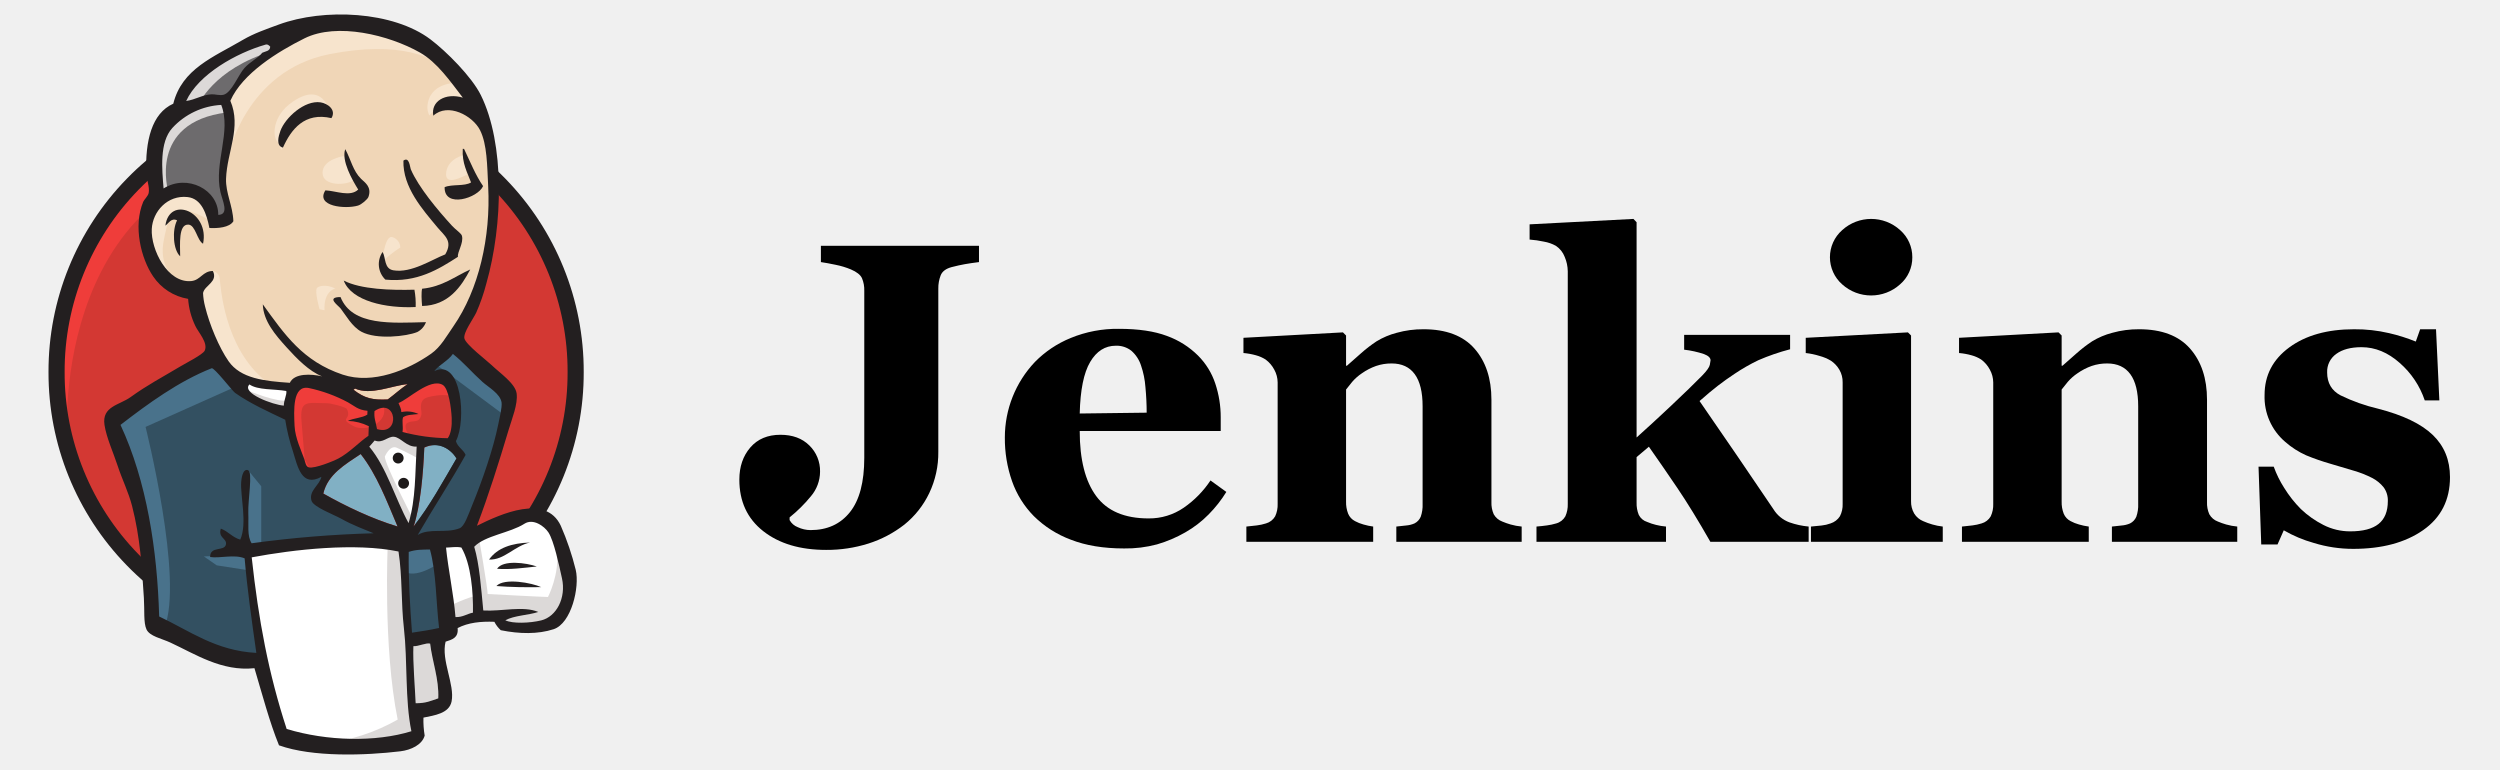
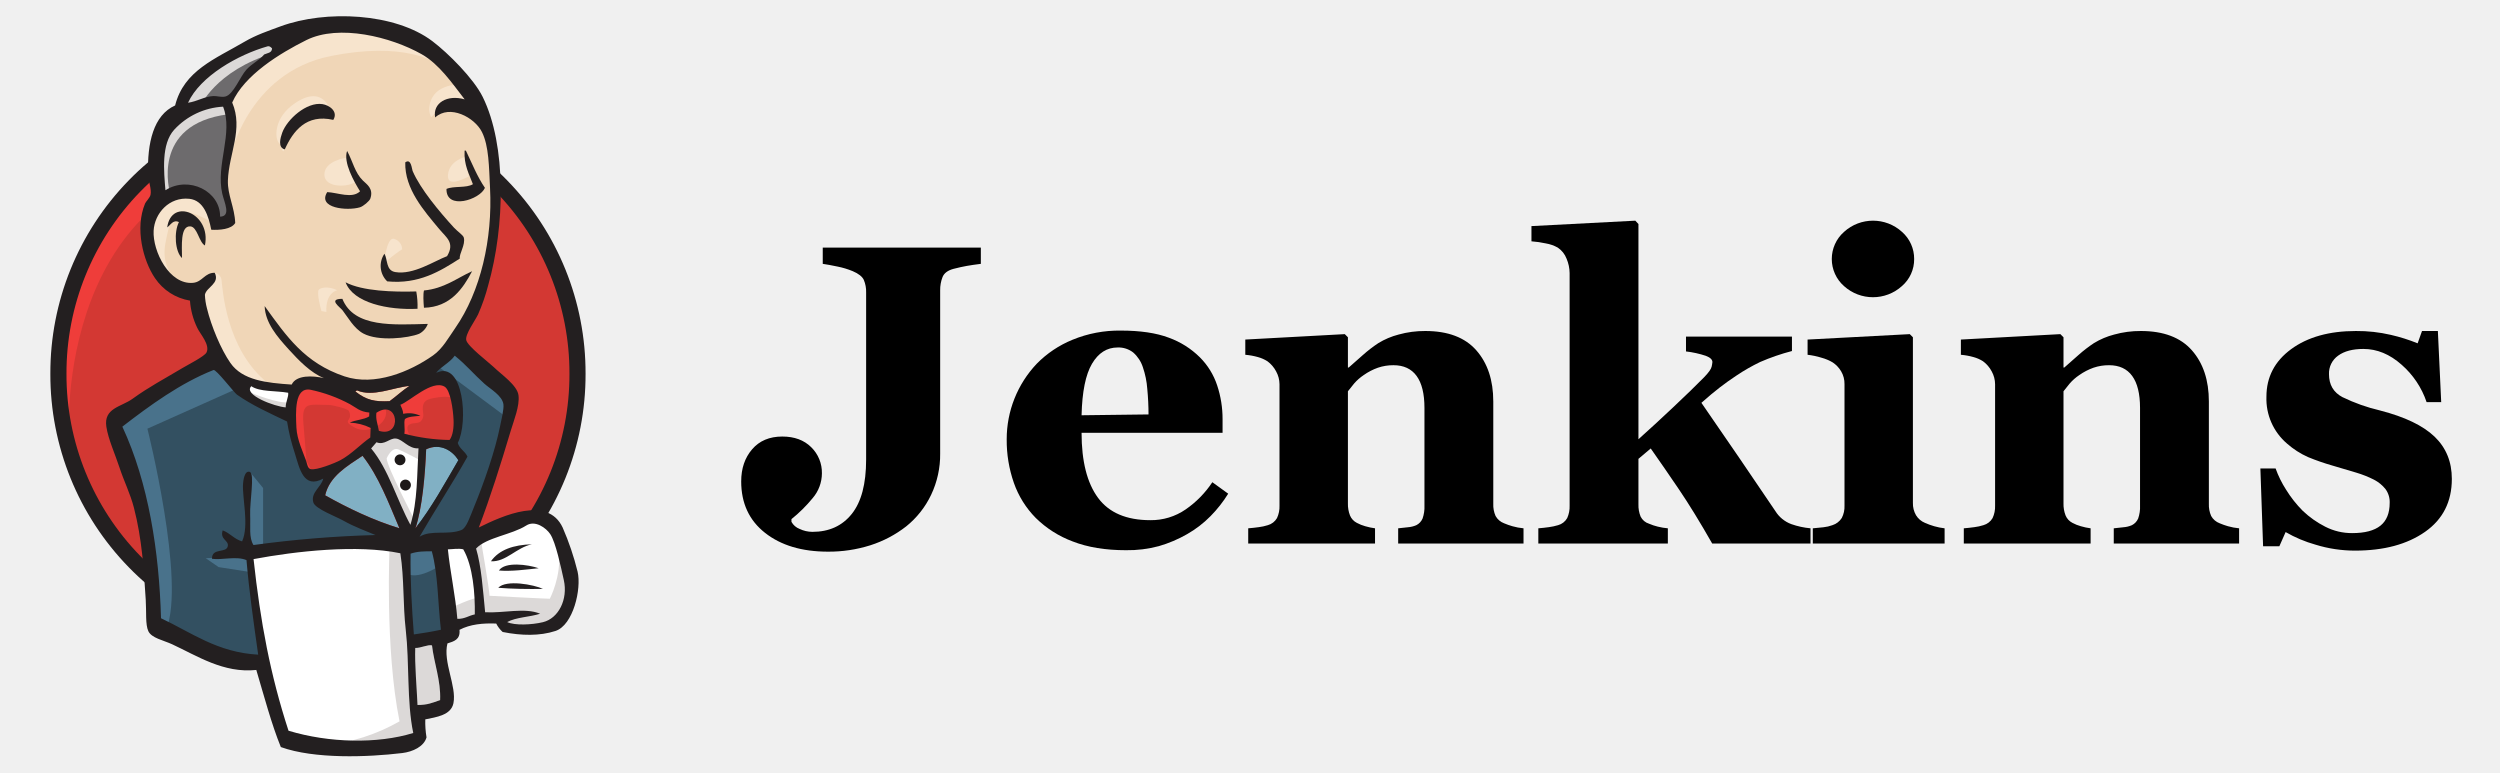
- <svg xmlns="http://www.w3.org/2000/svg" id="svg2" viewBox="0 0 1053.52 324.48">
+ <svg xmlns="http://www.w3.org/2000/svg" id="svg2" viewBox="-0.78 -0.74 1053.52 325.52">
  <defs>
    <style>.cls-1{fill:#d33833;}.cls-2{fill:#ef3d3a;}.cls-3{fill:#231f20;}.cls-4{fill:#f0d6b7;}.cls-5{fill:#335061;}.cls-6{fill:#6d6b6d;}.cls-7{fill:#dcd9d8;}.cls-8{fill:#f7e4cd;}.cls-9{fill:#49728b;}.cls-10{fill:#fff;}.cls-11{fill:#81b0c4;}.cls-12{fill:#1d1919;}.cls-13{isolation:isolate;}</style>
  </defs>
  <g id="g10">
    <g id="g3393">
      <g id="path22">
        <path class="cls-1" d="M242.588,156.371c0,61.786-48.969,111.874-109.375,111.874-60.405,0-109.374-50.088-109.374-111.874,0-61.787,48.969-111.876,109.374-111.876,60.406,0,109.375,50.089,109.375,111.876" />
      </g>
      <g id="path24">
        <path class="cls-2" d="M28.296,184.078s-7.918-116.666,99.583-120l-7.5-12.5L62.046,71.162,45.379,90.328l-14.583,27.918-8.334,32.5,2.5,21.666" />
      </g>
      <g id="path26">
        <path class="cls-3" d="M58.301,80.052a109.421,109.421,0,0,0-31.065,76.736h0a109.41,109.41,0,0,0,31.065,76.73h0A104.408,104.408,0,0,0,133.211,265.263h0a104.406,104.406,0,0,0,74.912-31.745h0A109.417,109.417,0,0,0,239.189,156.788h0A109.428,109.428,0,0,0,208.123,80.052h0A104.43,104.43,0,0,0,133.211,48.308h0A104.432,104.432,0,0,0,58.301,80.052ZM53.443,238.267A116.222,116.222,0,0,1,20.44,156.788h0A116.224,116.224,0,0,1,53.443,75.306h0a111.216,111.216,0,0,1,79.768-33.79h0a111.209,111.209,0,0,1,79.768,33.79h0A116.211,116.211,0,0,1,245.983,156.788h0a116.204,116.204,0,0,1-33.004,81.479h0a111.23,111.23,0,0,1-79.768,33.791h0a111.237,111.237,0,0,1-79.768-33.791h0" />
      </g>
      <g id="path28">
        <path class="cls-4" d="M179.254,156.991l-16.668,2.5-22.5,2.5-14.584.416-14.166-.416-10.834-3.334-9.584-10.416-7.5-21.25-1.667-4.584-10-3.333-5.833-9.584-4.167-13.75,4.584-12.084,10.832-3.75,8.75,4.168,4.168,9.166,5-.834,1.666-2.083-1.666-9.584-.417-12.084,2.5-16.666-.098-9.52,7.598-12.146,13.334-9.584,23.334-10,25.833,3.75,22.5,16.25,10.418,16.666,6.666,12.084,1.666,30-5,25.834-9.166,22.916-8.75,12.084" />
      </g>
      <g id="path30">
        <path class="cls-5" d="M165.087,229.073l-59.584,2.5v10l5,35-2.5,2.917-41.666-14.168-2.917-5-4.167-47.083-9.582-28.334-2.084-6.666,33.333-22.916,10.418-4.168,9.166,11.25,7.917,7.084,9.168,2.916,4.166,1.25,5,21.666,3.75,4.583,9.584-3.333-6.668,12.918,36.25,17.082-4.582,2.5" />
      </g>
      <g id="path32">
        <path class="cls-6" d="M66.336,83.657l10.832-3.75,8.75,4.168,4.168,9.166,5-.834,1.25-5-2.5-9.582,2.5-22.918-2.084-12.5,7.5-8.75,16.25-12.916-4.583-6.25-22.916,11.25-9.584,7.5-5.417,11.666-8.334,11.25-2.5,13.334,1.667,14.166" />
      </g>
      <g id="path34">
        <path class="cls-7" d="M83.419,44.491s6.25-15.416,31.25-22.916,1.25-5.418,1.25-5.418L88.836,26.574,78.419,36.991l-4.582,8.334,9.582-.834" />
      </g>
      <g id="path36">
        <path class="cls-7" d="M70.919,80.741s-8.75-29.168,24.584-33.334l-1.25-5-22.916,5.418L64.669,69.491l1.667,14.166,4.582-2.916" />
      </g>
      <g id="path38">
        <path class="cls-8" d="M84.252,119.491l5.456-5.286a3.513,3.513,0,0,1,2.878,3.203c.416,2.917,1.666,29.168,19.582,43.335,1.634,1.292-13.332-2.085-13.332-2.085l-13.334-20.832" />
      </g>
      <g id="path40">
        <path class="cls-8" d="M160.922,111.574s.971-12.63,4.372-11.659a4.682,4.682,0,0,1,3.401,4.372s-8.26,5.344-7.774,7.286" />
      </g>
      <g id="path42">
        <path class="cls-8" d="M195.503,65.324s-6.867,1.45-7.5,7.5c-.632,6.051,7.5,1.25,8.75.834" />
      </g>
      <g id="path44">
        <path class="cls-8" d="M145.086,65.742s-9.168,1.25-9.168,7.082c0,5.834,10.418,5.418,13.334,2.917" />
      </g>
      <g id="path46">
        <path class="cls-8" d="M88.419,92.824s-15.834-9.584-17.5-.416c-1.667,9.166-5.418,15.834,2.5,25.416l-5.417-1.666-5-12.916-1.666-12.5,9.582-10.001,10.834.834,6.25,5,.416,6.25" />
      </g>
      <g id="path48">
        <path class="cls-8" d="M95.919,66.574s7.083-36.666,42.917-43.75c29.502-5.831,44.999,1.25,50.833,7.916,0,0-26.25-31.249-51.25-21.666-25,9.584-43.333,27.084-42.916,38.333.71,19.16.416,19.168.416,19.168" />
      </g>
      <g id="path50">
        <path class="cls-8" d="M192.587,34.907s-12.082-.416-12.5,10.418a8.283,8.283,0,0,0,.833,3.333s9.585-10.834,15.418-5" />
      </g>
      <g id="path52">
        <path class="cls-8" d="M139.676,49.786s-2.08-16.629-16.257-6.961c-9.166,6.25-8.332,15-6.667,16.666,1.667,1.667,1.213,5.024,2.482,2.72,1.268-2.304.851-9.804,5.434-11.886,4.583-2.084,12.097-4.411,15.007-.539" />
      </g>
      <g id="path54">
        <path class="cls-9" d="M100.502,162.407l-39.166,17.5s16.25,64.584,7.916,84.584l-5.833-2.083-.416-24.584-10.832-46.666-4.584-12.918,40.833-27.499,12.084,11.665" />
      </g>
      <g id="path56">
        <path class="cls-9" d="M104.53,198.128l5.557,6.78v25h-6.668s-.833-17.5-.833-19.584c0-2.083.833-9.584.833-9.584" />
      </g>
      <g id="path58">
        <path class="cls-9" d="M104.669,233.658l-18.75.833,5.418,3.75,13.332,2.083" />
      </g>
      <g id="path60">
        <path class="cls-5" d="M168.837,229.491l15.416-.416,3.75,38.334-15.834,2.083-3.333-40" />
      </g>
      <g id="path62">
        <path class="cls-5" d="M173.003,229.491l23.334-1.25s9.582-24.166,9.582-25.416,8.334-35,8.334-35l-18.75-19.582-3.75-3.334-10,10v38.75l-8.75,35.833" />
      </g>
      <g id="path64">
        <path class="cls-9" d="M183.419,226.574l-14.582,2.917,2.083,11.668c5.416,2.5,14.584-4.168,14.584-4.168" />
      </g>
      <g id="path66">
        <path class="cls-9" d="M183.837,153.658l29.166,21.666.834-10L191.753,144.908l-7.916,8.75" />
      </g>
      <g id="path68">
        <path class="cls-10" d="M119.129,311.578,110.502,276.573l-4.29-25.828-.71-19.172,39.044-2.079,24.291-.004-2.209,43.754,3.75,33.75-.416,6.25-31.666,2.5-19.167-4.167" />
      </g>
      <g id="path70">
        <path class="cls-7" d="M163.419,229.074s-2.083,43.334,4.168,74.166a79.6,79.6,0,0,1-30.834,10l35.001-1.25,4.166-2.5-5-68.333-1.25-14.585" />
      </g>
      <g id="path72">
        <path class="cls-10" d="M188.713,264.078l16.25-4.583,30.832-1.667,4.584-14.166L232.045,219.078l-9.582-1.25-13.334,4.167-12.792,6.246-6.791-1.246-5.292,2.079" />
      </g>
      <g id="path74">
        <path class="cls-7" d="M188.419,255.741s10.832-4.999,12.5-4.582l-4.582-22.918,5.416-2.083s3.75,21.666,3.75,24.166c0,0,23.332,1.25,25.416,1.25,0,0,5-9.584,3.75-19.584l4.584,13.334.416,7.5-6.666,10-7.5,1.667-12.5-.416-4.166-5.416-14.584,2.083-4.584,1.667" />
      </g>
      <g id="path76">
        <path class="cls-10" d="M172.045,226.162,162.879,202.828l-9.584-13.75s2.083-5.834,5-5.834h9.584l9.166,3.334-.833,15.416-4.168,24.167" />
      </g>
      <g id="path78">
        <path class="cls-7" d="M173.837,218.241s-11.668-22.499-11.668-25.832c0,0,2.083-5,5-3.75s9.168,4.582,9.168,4.582v-7.916l-14.168-2.917-9.582,1.25,16.25,38.334,3.333.417" />
      </g>
      <g id="path80">
        <path class="cls-10" d="M122.879,163.246l-11.543-1.255-10.834-3.334v3.75l5.293,5.838,16.666,7.5" />
      </g>
      <g id="path82">
        <path class="cls-7" d="M104.254,164.494s12.918,5.418,17.084,4.168l.414,4.995-11.665-2.495-7.084-5,1.25-1.667" />
      </g>
      <g id="path84">
        <path class="cls-1" d="M188.668,184.663a79.171,79.171,0,0,1-19.05-2.625c.38-2.292-.331-4.543.24-6.194,1.559-1.123,4.171-1.105,6.527-1.369a11.357,11.357,0,0,0-7.251-.819c-.055-1.591-.769-2.578-1.201-3.822,3.975-1.419,13.359-10.72,18.637-7.64,2.515,1.465,3.584,9.832,3.779,13.901.163,3.375-.306,6.78-1.681,8.568" />
      </g>
      <g id="path86">
        <path class="cls-1" d="M189.149,185.678l-.51-.015a80.524,80.524,0,0,1-19.292-2.662l-.861-.243.146-.884a13.223,13.223,0,0,0,.048-2.907,8.956,8.956,0,0,1,.233-3.449l.104-.299.257-.186a5.285,5.285,0,0,1,1.037-.574,8.001,8.001,0,0,0-.937.169l-1.196.295-.043-1.231a6.067,6.067,0,0,0-.677-2.381c-.166-.374-.331-.749-.469-1.148l-.325-.937.934-.333a27.605,27.605,0,0,0,4.648-2.808c4.729-3.213,10.616-7.213,14.829-4.754,3.568,2.079,4.212,13.43,4.274,14.717.092,1.916.093,6.65-1.888,9.225ZM170.708,181.3a79.404,79.404,0,0,0,17.441,2.347c.911-1.536,1.356-4.28,1.201-7.503-.265-5.527-1.595-12.102-3.283-13.085-3.126-1.824-8.657,1.936-12.697,4.681a42.609,42.609,0,0,1-4.148,2.617c.021.049.043.097.064.146a10.039,10.039,0,0,1,.705,1.981,12.512,12.512,0,0,1,6.835,1.095l3.074,1.511-3.403.381c-.474.053-.958.095-1.442.137a11.827,11.827,0,0,0-4.337.875,9.567,9.567,0,0,0-.041,2.372A19.29,19.29,0,0,1,170.708,181.3Z" />
      </g>
      <g id="path88">
        <path class="cls-1" d="M154.859,173.106c-.019.535-.041,1.074-.062,1.614-2.208,1.45-5.771,1.433-8.194,2.651a21.291,21.291,0,0,1,8.815,2.229q-.081,2.021-.158,4.041c-4.046,2.77-7.742,6.895-12.507,9.493-2.252,1.228-10.158,4.39-12.554,3.831-1.356-.315-1.478-1.998-2.02-3.583-1.155-3.396-3.813-8.803-4.045-13.915-.295-6.457-.947-17.28,6.012-15.95a62.168,62.168,0,0,1,16.491,6.032c2.656,1.452,4.192,3.248,8.223,3.558" />
      </g>
      <g id="path90">
        <path class="cls-1" d="M130.839,198.023a3.85,3.85,0,0,1-.866-.086c-1.638-.38-2.067-1.908-2.446-3.258-.09-.32-.182-.649-.293-.976-.271-.795-.624-1.7-1.009-2.687-1.294-3.316-2.904-7.442-3.089-11.507l-.02-.42c-.248-5.354-.586-12.687,2.695-15.53a5.114,5.114,0,0,1,4.523-1.027,63.209,63.209,0,0,1,16.783,6.137c.714.392,1.341.799,1.947,1.193a11.112,11.112,0,0,0,5.873,2.245l.957.073-.117,3.092-.43.282a12.301,12.301,0,0,1-4.014,1.477,21.828,21.828,0,0,1,4.532,1.673l.579.288-.203,5.188-.415.284a59.298,59.298,0,0,0-4.747,3.771,47.255,47.255,0,0,1-7.846,5.774C141.542,194.933,134.305,198.023,130.839,198.023Zm-1.806-33.62a2.802,2.802,0,0,0-1.913.669c-2.549,2.209-2.223,9.26-2.007,13.926l.02.422c.169,3.734,1.713,7.691,2.954,10.87.397,1.017.761,1.95,1.039,2.769.123.36.226.726.326,1.081.332,1.181.536,1.749.974,1.85,1.845.432,9.172-2.274,11.849-3.734a45.729,45.729,0,0,0,7.508-5.543c1.525-1.296,2.973-2.525,4.497-3.607l.113-2.888a20.23,20.23,0,0,0-7.834-1.848l-3.833-.168,3.428-1.725a17.431,17.431,0,0,1,4.033-1.237,15.364,15.364,0,0,0,3.632-1.105l.005-.137a13.396,13.396,0,0,1-5.851-2.457c-.575-.374-1.169-.761-1.816-1.115A61.066,61.066,0,0,0,129.958,164.498,4.968,4.968,0,0,0,129.033,164.403Z" />
      </g>
      <g id="path92">
        <path class="cls-1" d="M158.878,180.811c-.618-3.518-1.331-4.521-1.055-7.59,9.381-6.255,11.143,10.744,1.055,7.59" />
      </g>
      <g id="path94">
        <path class="cls-1" d="M161.25,182.212a8.944,8.944,0,0,1-2.67-.447l-.581-.182-.105-.6c-.192-1.094-.395-1.943-.574-2.691a13.878,13.878,0,0,1-.493-5.161l.043-.477.398-.266c4.211-2.808,6.752-1.143,7.649-.296a6.43,6.43,0,0,1,.955,7.573A5.144,5.144,0,0,1,161.25,182.212Zm-1.501-2.197c2.043.486,3.592.017,4.397-1.359a4.458,4.458,0,0,0-.601-5.107c-1.104-1.04-2.783-.949-4.762.247a12.177,12.177,0,0,0,.482,4.032C159.415,178.457,159.582,179.156,159.748,180.015Z" />
      </g>
      <g id="path96">
        <path class="cls-2" d="M172.462,183.662s-2.917-4.168-.834-5.418,4.168.001,5.418-2.083,0-3.334.416-5.834,2.501-2.917,4.584-3.334,7.918-1.25,8.75.834l-2.5-7.5-5-1.666L167.462,167.828l-.834,4.584V181.578" />
      </g>
      <g id="path98">
        <path class="cls-2" d="M128.712,197.412q-.751-9.754-1.62-19.493c-.882-9.7,2.33-8.008,10.738-8.008,1.284,0,7.907,1.531,8.381,2.5,2.272,4.641-3.8,3.61,2.618,7.11,5.418,2.954,14.988-1.794,12.799-8.36-1.225-1.46-6.383-.455-8.231-1.414q-4.883-2.531-9.765-5.062c-4.141-2.149-13.713-5.281-18.129-2.279-11.188,7.609.706,26.62,4.697,34.557" />
      </g>
      <g id="path100">
        <path class="cls-3" d="M139.676,49.786c-11.357-2.645-17,4.753-20.442,12.425-3.074-.745-1.851-4.925-1.074-7.055,2.033-5.59,10.225-13.031,16.918-12.023,2.88.434,6.778,3.067,4.598,6.653" />
      </g>
      <g id="path102">
        <path class="cls-3" d="M195.009,62.718c.179.007.36.014.539.021,2.566,5.331,4.787,10.979,8.025,15.685-2.169,5.051-16.422,9.521-16.203.451,3.083-1.347,8.404-.275,11.136-1.996-1.58-4.336-3.86-8.027-3.498-14.161" />
      </g>
      <g id="path104">
        <path class="cls-3" d="M145.49,62.857c2.435,4.464,3.228,9.154,6.689,12.527,1.559,1.519,4.59,3.37,3.087,7.594-.351.996-2.917,3.218-4.399,3.654-5.411,1.597-18.02.33-13.75-6.416,4.475.209,10.49,2.906,13.835-.343-2.569-4.106-7.148-12.23-5.463-17.016" />
      </g>
      <g id="path106">
        <path class="cls-3" d="M192.978,108.224c-8.148,5.234-17.233,10.925-30.582,9.605a9.054,9.054,0,0,1-1.169-11.644c1.442,2.48.536,7.041,4.556,7.728,7.575,1.296,16.391-4.634,21.84-6.706,3.379-5.696-.291-7.791-3.335-11.457-6.231-7.511-14.59-16.821-14.286-28.066,2.519-1.826,2.736,2.787,3.098,3.627,3.254,7.615,11.443,17.354,17.419,23.871,1.468,1.605,3.884,3.145,4.153,4.206.775,3.086-2.016,6.784-1.692,8.836" />
      </g>
      <g id="path108">
        <path class="cls-3" d="M85.567,102.714c-2.554-1.458-3.162-7.878-6.16-8.06-4.285-.26-3.503,8.329-3.486,13.351-2.949-2.678-3.468-10.921-1.301-15.155-2.469-1.212-3.572,1.338-4.941,2.236C71.439,82.299,88.385,89.156,85.567,102.714" />
      </g>
      <g id="path110">
        <path class="cls-3" d="M198.165,113.549c-3.792,7.219-9.158,15.169-20.286,15.4-.226-2.331-.4-5.879.013-7.282,8.508-.818,13.76-5.147,20.274-8.117" />
      </g>
      <g id="path112">
        <path class="cls-3" d="M144.849,118.229c7.098,3.733,20.143,4.134,29.791,3.851a33.78,33.78,0,0,1,.525,7.302c-12.401.619-27.064-2.45-30.316-11.154" />
      </g>
      <g id="path114">
        <path class="cls-3" d="M143.5,125.189c4.908,12.324,21.778,10.905,36.005,10.565a7.609,7.609,0,0,1-3.671,4.174c-4.559,1.855-17.133,3.263-23.461-.099-4.014-2.134-6.593-6.955-8.792-9.781-1.062-1.365-6.35-4.851-.081-4.859" />
      </g>
      <g id="path116">
        <path class="cls-11" d="M192.385,193.168c-5.76,9.865-11.271,19.998-18.105,28.699,2.865-8.424,4.091-22.523,4.524-33.272,5.994-2.805,11.126.631,13.581,4.572" />
      </g>
      <g id="path118">
        <path class="cls-3" d="M223.38,228.624c-6.449,1.291-10.98,7.559-17.271,7.156,3.458-4.874,9.516-6.929,17.271-7.156" />
      </g>
      <g id="path120">
        <path class="cls-3" d="M226.225,238.717c-5.256.555-11.43,1.406-16.761.968,2.524-3.855,12.248-2.525,16.761-.968" />
      </g>
      <g id="path122">
        <path class="cls-3" d="M228.047,247.418c-5.907.128-13.25.01-18.865-.461,3.321-3.567,15.034-1.324,18.865.461" />
      </g>
      <g id="path124">
        <path class="cls-7" d="M181.27,271.229c.847,7.419,3.789,14.936,3.42,23.061-3.266,1.101-5.143,2.065-9.519,2.059-.309-6.905-1.232-17.461-.956-24.044,2.152.142,5.326-1.538,7.055-1.076" />
      </g>
      <g id="path126">
        <path class="cls-4" d="M171.747,161.889c-2.966,1.936-5.492,4.354-8.341,6.421-6.317.312-9.765-.438-14.406-4.065.076-.291.542-.161.56-.519,6.763,3.014,15.359-1.228,22.188-1.837" />
      </g>
      <g id="path128">
        <path class="cls-11" d="M136.246,207.987c1.858-8.051,9.138-12.221,15.749-16.655,6.824,8.66,10.974,19.797,15.544,30.545-10.797-3.255-21.83-8.536-31.293-13.89" />
      </g>
      <g id="path130">
        <path class="cls-3" d="M174.215,272.306c-.276,6.582.647,17.139.956,24.044,4.376.006,6.253-.958,9.519-2.059.369-8.125-2.572-15.642-3.42-23.061C179.542,270.768,176.368,272.448,174.215,272.306Zm-68.143-37.436c2.886,26.529,7.065,48.83,14.731,72.321,17.014,5.166,37.525,5.616,52.564.955-2.761-13.259-1.555-29.401-3.169-43.55-1.216-10.635-.596-21.335-2.264-32.185C149.713,228.62,123.956,231.524,106.073,234.87Zm66.171-2.292c-.154,11.393.51,22.632,1.38,34.04,4.375-.657,7.344-1.095,11.409-1.986-1.32-10.982-1.157-23.34-3.846-33.055C178.079,231.605,175.343,231.539,172.244,232.577Zm22.194-1.837c-2.076-.476-4.494-.018-6.478.02.932,9.288,3.195,19.536,3.991,29.285,3.121.097,4.789-1.375,7.356-1.87.138-8.558-.748-20.348-4.87-27.435Zm33.605,30.704c6.506-1.58,10.598-9.549,8.777-17.732-1.221-5.5-3.396-15.857-5.724-19.375-1.72-2.603-6.384-6.01-10.107-3.625-6.057,3.879-16.729,5.005-21.146,9.7,2.215,7.375,2.903,17.505,3.816,26.85,7.567.472,16.879-2.083,23.172.628-4.394,1.423-10.095,1.435-13.891,3.509,3.102,1.498,10.366,1.196,15.102.046Zm-60.504-39.567c-4.57-10.748-8.72-21.885-15.544-30.545-6.611,4.434-13.891,8.604-15.749,16.655C145.709,213.341,156.742,218.622,167.539,221.877Zm11.265-33.281c-.432,10.748-1.659,24.848-4.524,33.272,6.834-8.702,12.345-18.834,18.105-28.699C189.93,189.227,184.798,185.791,178.804,188.596Zm-12.77-4.537c-2.589-.279-4.786,2.976-8.152,1.569-.771.853-1.472,1.776-2.259,2.609,7.435,8.96,10.814,21.672,16.556,32.202,3.081-10.115,2.726-21.196,3.405-32.236C171.35,188.471,169.002,184.373,166.034,184.058Zm-8.211-10.838c-.276,3.069.438,4.072,1.055,7.59C168.965,183.964,167.204,166.966,157.823,173.221Zm-11.186-3.672a62.168,62.168,0,0,0-16.491-6.032c-6.959-1.331-6.307,9.492-6.012,15.95.232,5.112,2.891,10.519,4.045,13.915.542,1.586.664,3.269,2.02,3.583,2.397.559,10.302-2.603,12.554-3.831,4.764-2.598,8.46-6.723,12.507-9.493q.079-2.021.158-4.041a21.29,21.29,0,0,0-8.815-2.229c2.422-1.219,5.986-1.201,8.194-2.651.021-.54.044-1.079.062-1.614C150.829,172.796,149.293,171.001,146.637,169.548Zm-41.517-7.541c-3.607,3.663,10.118,8.655,14.488,8.924-.024-2.317,1.321-4.503,1.05-6.165C115.467,163.854,108.646,164.456,105.12,162.007Zm44.44,1.72c-.018.357-.484.228-.56.519,4.641,3.627,8.089,4.378,14.406,4.065,2.849-2.067,5.375-4.485,8.341-6.421C164.918,162.499,156.322,166.741,149.559,163.727Zm40.79,12.369c-.195-4.069-1.264-12.436-3.779-13.901-5.279-3.081-14.662,6.221-18.637,7.64.432,1.245,1.146,2.231,1.201,3.822a11.357,11.357,0,0,1,7.251.819c-2.356.264-4.969.246-6.527,1.369-.571,1.651.14,3.901-.24,6.194a79.171,79.171,0,0,0,19.05,2.625C190.043,182.876,190.512,179.471,190.349,176.096ZM99.046,165.549c-1.133-.807-8.796-10.779-9.846-10.365C75.333,160.653,62.367,170.109,50.78,179.053c11.047,23.705,15.507,52.748,16.295,80.74,12.655,5.919,23.771,14.452,40.944,15.343-1.987-14.06-3.801-26.604-4.929-39.841-4.315-1.819-10.505.083-14.543-.564-.034-4.866,6.167-2.131,6.684-5.403.389-2.475-3.412-2.663-2.174-6.56,3.157,1.147,4.814,3.682,8.181,4.634,3.076-6.73-.043-18.638.4-24.263.084-1.056.527-5.851,2.893-5.01,2.094.745-.12,12.752.11,18.076.209,4.905-.592,9.651,1.394,12.73a474.19,474.19,0,0,1,51.412-4.211c-3.95-1.695-8.643-3.299-13.787-6.199-2.789-1.572-11.581-4.844-12.385-7.493-1.284-4.221,3.369-6.47,4.165-10.088-8.376,4.568-10.011-4.379-11.992-10.718a83.307,83.307,0,0,1-3.258-13.341c-7.216-3.44-14.931-6.924-21.142-11.335Zm83.974-9.159c11.554-5.602,13.636,20.939,9.107,29.489.7,2.55,3.108,3.526,4.09,5.819-6.448,11.55-13.609,22.331-20.188,33.745,4.894-3.046,11.884-.545,17.643-2.825,2.105-.833,3.629-5.651,5.222-9.506,4.384-10.606,8.986-23.977,11.034-34.099.462-2.306,1.723-7.331,1.44-9.384-.504-3.675-5.49-6.4-8.026-8.672-4.673-4.197-7.615-7.891-12.489-11.816-1.976,2.917-6.218,4.877-7.834,7.25ZM72.623,53.931c-5.505,6.057-4.353,17.407-3.687,25.483,9.951-6.26,23.159.495,23.035,11.143,4.751-.126,1.775-5.934.915-9.675-2.808-12.22,4.731-25.496.342-36.671a30.198,30.198,0,0,0-20.605,9.721Zm39.392-35.157c-12.463,3.533-28.437,12.589-33.558,23.785,3.966-.576,6.719-2.576,10.631-2.824,1.478-.096,3.416.62,5.115.198,3.386-.84,6.244-8.432,8.799-11.258,2.49-2.759,5.483-3.937,7.532-6.452,1.316-.635,3.262-.591,3.337-2.567C113.299,19.044,112.699,18.579,112.015,18.773Zm64.879,3.323c-12.936-7.299-34.833-12.789-48.593-5.929-11.104,5.536-26.112,14.696-31.23,26.304,4.78,11.201-1.416,21.465-1.812,32.838-.21,6.051,2.849,11.334,3.083,17.921-1.636,2.699-6.633,3.031-10.093,2.846-1.165-5.827-3.203-12.378-9.204-13.035-8.491-.929-14.7,6.099-15.085,13.443-.457,8.636,6.633,22.95,16.682,21.956,3.882-.384,4.835-4.275,9.065-4.235,2.292,4.574-3.536,6.01-4.136,9.281a26.277,26.277,0,0,0,.855,5.696c1.825,7.541,5.894,17.301,9.899,23.043,5.083,7.283,15.069,8.38,25.813,9.094,1.919-4.134,8.988-3.794,13.594-2.712-5.52-2.186-10.652-7.486-14.905-12.178-4.885-5.383-9.834-11.156-10.084-18.191,9.232,12.807,16.859,23.992,33.646,29.626,12.702,4.26,27.537-1.952,37.297-8.806,4.05-2.849,6.468-7.369,9.346-11.506,10.771-15.494,15.797-37.609,14.693-59.044-.455-8.84-.435-17.65-3.401-23.598-3.1-6.219-13.585-11.782-19.723-6.157-1.137-6.048,5.104-9.787,12.435-7.611-5.228-6.746-10.714-14.852-18.144-19.045Zm24.101,199.459c10.109-5.025,28.996-13.526,35.334.018a114.847,114.847,0,0,1,6.294,18.587c1.711,7.271-1.855,22.554-9.329,24.994-6.601,2.155-14.304,2.023-22.255.426a12.124,12.124,0,0,1-2.708-3.551c-5.678-.22-10.994.305-15.479,2.639.425,4.199-2.415,4.873-5.077,5.737-1.974,7.826,3.949,18.046,2.531,25.183-1.011,5.084-7.266,5.87-11.864,6.821a39.057,39.057,0,0,0,.515,7.574c-1.051,3.874-5.766,6.079-10.234,6.619-14.699,1.768-37.017,2.562-51.155-2.522-3.945-9.677-7.053-21.447-10.339-32.498-13.789,1.473-24.941-5.95-35.455-10.812-3.64-1.688-8.676-2.617-10.036-5.515-1.318-2.805-.779-8.182-1.106-13.26-.833-12.971-1.545-25.483-4.971-38.764-1.538-5.96-4.219-11.219-6.089-16.961-1.728-5.322-4.748-11.9-5.536-17.207-1.168-7.866,6.239-8.304,10.976-11.713,7.322-5.271,13.069-8.186,20.998-12.944,2.349-1.409,9.431-4.975,10.237-6.618,1.601-3.256-2.749-7.848-3.912-10.4a31.281,31.281,0,0,1-3.063-11.448,22.085,22.085,0,0,1-14.74-9.474c-5.038-7.388-8.533-21.055-4.173-31.451.342-.819,2.047-2.429,2.298-3.686.496-2.476-.934-5.769-1.022-8.402-.458-13.512,2.286-25.155,11.383-29.23C76.711,28.984,89.929,24.093,102.381,16.782c4.655-2.733,9.786-4.479,15.085-6.429,19.01-6.996,48.177-5.679,63.955,6.254,6.69,5.06,17.384,15.744,21.209,23.479,10.102,20.421,9.385,54.55,2.319,79.391a79.913,79.913,0,0,1-4.251,12.244c-1.341,2.798-5.51,8.395-5.004,10.865.521,2.554,9.505,9.375,11.431,11.232,3.469,3.346,10.059,7.787,10.592,12.01.574,4.494-1.98,10.641-3.274,14.977-4.325,14.471-8.545,27.848-13.449,40.749" />
      </g>
      <g id="path132">
        <path class="cls-8" d="M133.554,121.382c.548-.73,3.563-1.839,7.782.193,0,0-5,.834-4.584,9.17l-2.083-.417s-2.153-7.559-1.115-8.945" />
      </g>
      <g id="path134">
        <path class="cls-12" d="M170.087,193.033a2.292,2.292,0,1,1-2.292-2.292,2.292,2.292,0,0,1,2.292,2.292" />
      </g>
      <g id="path136">
        <path class="cls-12" d="M172.378,203.658a2.292,2.292,0,1,1-2.292-2.292,2.292,2.292,0,0,1,2.292,2.292" />
      </g>
    </g>
    <g id="text5675">
      <g class="cls-13">
        <path d="M412.553,110.447q-3.516.441-5.977.88-2.462.441-5.537,1.23-3.605.968-4.614,3.43a14.719,14.719,0,0,0-1.011,5.629v68.78a39.515,39.515,0,0,1-3.823,17.416,37.974,37.974,0,0,1-10.503,13.279,48.502,48.502,0,0,1-15.117,7.961,58.036,58.036,0,0,1-17.842,2.683q-16.436,0-26.499-7.91-10.065-7.91-10.063-21.709,0-8.174,4.614-13.535,4.614-5.36,12.7-5.361,7.646,0,12.173,4.482a14.971,14.971,0,0,1,4.526,11.074,16.136,16.136,0,0,1-3.911,10.415,60.522,60.522,0,0,1-8.921,8.833V219.168a6.547,6.547,0,0,0,3.438,2.988,12.603,12.603,0,0,0,5.376,1.23q10.575,0,16.612-7.564,6.038-7.564,6.039-22.869V122.498a12.62,12.62,0,0,0-.972-5.278q-.973-2.109-4.68-3.694a33.976,33.976,0,0,0-6.402-1.935q-3.753-.791-6.227-1.144v-6.855h66.621Z" />
        <path d="M516.791,207.303a53.463,53.463,0,0,1-7.427,9.448,45.084,45.084,0,0,1-9.888,7.603,54.205,54.205,0,0,1-11.909,5.054,50.692,50.692,0,0,1-13.843,1.714q-13.009,0-22.456-3.691A44.025,44.025,0,0,1,435.668,217.498a39.733,39.733,0,0,1-9.185-14.722,54.313,54.313,0,0,1-3.032-18.413,46.212,46.212,0,0,1,12.656-31.817A44.832,44.832,0,0,1,451.181,142.439a51.523,51.523,0,0,1,20.347-3.867q12.304,0,20.215,2.988a35.794,35.794,0,0,1,13.096,8.262,29.977,29.977,0,0,1,7.295,11.821,44.625,44.625,0,0,1,2.285,14.283v5.713H455.004q0,18.018,6.943,27.422,6.942,9.406,22.061,9.404a25.625,25.625,0,0,0,14.854-4.526,42.392,42.392,0,0,0,11.25-11.47ZM483.217,173.904q0-5.273-.527-10.811a36.005,36.005,0,0,0-1.846-9.053,13.93,13.93,0,0,0-4.087-6.24,10.039,10.039,0,0,0-6.548-2.109q-6.769,0-10.811,6.855-4.044,6.855-4.395,21.709Z" />
        <path d="M641.244,228.309H588.422v-6.416q1.668-.176,4.043-.439a11.106,11.106,0,0,0,3.604-.879,5.593,5.593,0,0,0,2.637-2.812,14.455,14.455,0,0,0,.791-5.449V171.18q0-8.965-3.306-13.492-3.303-4.526-9.738-4.526a19.9,19.9,0,0,0-6.565,1.055,24.514,24.514,0,0,0-5.949,3.076,20.256,20.256,0,0,0-4.098,3.604q-1.542,1.846-2.6,3.252V211.346a13.143,13.143,0,0,0,.879,5.142,6.132,6.132,0,0,0,2.9,3.12,16.77,16.77,0,0,0,3.516,1.406,27.398,27.398,0,0,0,4.131.879v6.416h-53.438v-6.416q2.196-.176,4.438-.483a21.47,21.47,0,0,0,3.823-.835,6.459,6.459,0,0,0,3.867-2.988,11.401,11.401,0,0,0,1.055-5.273V161.16a11.291,11.291,0,0,0-1.406-5.361,12.593,12.593,0,0,0-3.691-4.307,14.556,14.556,0,0,0-3.999-1.758,28.229,28.229,0,0,0-5.317-.967v-6.416l41.924-2.285,1.318,1.318v12.744h.352q2.459-2.196,5.977-5.273a57.513,57.513,0,0,1,6.504-5.01,31.588,31.588,0,0,1,8.525-3.604,41.112,41.112,0,0,1,11.25-1.494q14.325,0,21.489,8.13Q628.5,155.008,628.5,168.455v43.066a11.675,11.675,0,0,0,.967,5.186,6.825,6.825,0,0,0,3.604,3.076,30.355,30.355,0,0,0,3.472,1.23,25.367,25.367,0,0,0,4.702.879Z" />
        <path d="M762.182,228.309H720.755q-7.641-13.412-13.962-22.749-6.324-9.335-11.943-17.314l-5.178,4.38v19.16a12.546,12.546,0,0,0,.923,5.186,5.867,5.867,0,0,0,3.56,2.988,22.572,22.572,0,0,0,3.691,1.23,26.417,26.417,0,0,0,4.219.703v6.416H647.484v-6.416q2.212-.176,4.424-.483a24.237,24.237,0,0,0,3.893-.835,6.311,6.311,0,0,0,3.85-2.988,11.752,11.752,0,0,0,1.018-5.273V114.314a15.91,15.91,0,0,0-1.274-6.021,9.794,9.794,0,0,0-3.735-4.702,15.77,15.77,0,0,0-5.01-1.758,43.473,43.473,0,0,0-6.064-.879v-6.416l43.767-2.285,1.321,1.406v90.7q6.495-5.801,14.614-13.446,8.121-7.645,13.037-12.655,2.9-2.987,3.208-4.525a14.74,14.74,0,0,0,.308-1.89q0-1.582-2.775-2.637a41.543,41.543,0,0,0-8.353-1.846v-6.24h44.648v6.064a92.112,92.112,0,0,0-13.383,4.614,79.487,79.487,0,0,0-10.047,5.757q-3.599,2.373-6.973,4.974-3.374,2.6-7.755,6.479,8.599,12.475,15.88,23.103,7.282,10.629,15.267,22.488a13.312,13.312,0,0,0,6.757,5.534,33.221,33.221,0,0,0,8.076,1.758Z" />
        <path d="M818.695,228.309H763.148v-6.416q2.285-.176,4.482-.439a15.627,15.627,0,0,0,3.779-.879,7.282,7.282,0,0,0,3.955-3.032,10.416,10.416,0,0,0,1.143-5.229V161.16a10.263,10.263,0,0,0-1.406-5.405,11.649,11.649,0,0,0-3.516-3.735,18.703,18.703,0,0,0-4.79-2.021,31.293,31.293,0,0,0-5.845-1.23v-6.416l43.066-2.285,1.318,1.318v69.786a9.829,9.829,0,0,0,1.318,5.229,7.981,7.981,0,0,0,3.779,3.208,29.533,29.533,0,0,0,3.867,1.406,26.506,26.506,0,0,0,4.395.879Zm-12.832-119.883a14.864,14.864,0,0,1-5.142,11.382,18.221,18.221,0,0,1-24.434,0,15.217,15.217,0,0,1,0-22.808,18.153,18.153,0,0,1,24.478,0A15.062,15.062,0,0,1,805.863,108.425Z" />
        <path d="M942.797,228.309H889.975v-6.416q1.668-.176,4.043-.439a11.106,11.106,0,0,0,3.604-.879,5.593,5.593,0,0,0,2.637-2.812,14.455,14.455,0,0,0,.791-5.449V171.18q0-8.965-3.306-13.492-3.303-4.526-9.738-4.526a19.9,19.9,0,0,0-6.565,1.055,24.531,24.531,0,0,0-5.949,3.076,20.256,20.256,0,0,0-4.098,3.604q-1.542,1.846-2.6,3.252V211.346a13.161,13.161,0,0,0,.879,5.142,6.132,6.132,0,0,0,2.9,3.12,16.77,16.77,0,0,0,3.516,1.406,27.398,27.398,0,0,0,4.131.879v6.416h-53.438v-6.416q2.196-.176,4.438-.483a21.47,21.47,0,0,0,3.823-.835,6.456,6.456,0,0,0,3.867-2.988,11.401,11.401,0,0,0,1.055-5.273V161.16a11.291,11.291,0,0,0-1.406-5.361,12.572,12.572,0,0,0-3.691-4.307,14.542,14.542,0,0,0-3.999-1.758,28.229,28.229,0,0,0-5.317-.967v-6.416l41.924-2.285,1.318,1.318v12.744h.352q2.459-2.196,5.977-5.273a57.6,57.6,0,0,1,6.504-5.01,31.588,31.588,0,0,1,8.525-3.604,41.112,41.112,0,0,1,11.25-1.494q14.325,0,21.489,8.13,7.163,8.131,7.163,21.578v43.066a11.675,11.675,0,0,0,.967,5.186,6.825,6.825,0,0,0,3.604,3.076,30.355,30.355,0,0,0,3.472,1.23,25.367,25.367,0,0,0,4.702.879Z" />
        <path d="M991.664,231.297a56.245,56.245,0,0,1-16.655-2.505,54.49,54.49,0,0,1-12.612-5.317l-2.637,5.977H952.904l-1.143-32.783h6.416a43.505,43.505,0,0,0,4.395,8.921,49.181,49.181,0,0,0,7.031,8.921,39.778,39.778,0,0,0,9.448,6.68,24.606,24.606,0,0,0,11.382,2.725q7.997,0,11.909-3.12,3.91-3.119,3.911-9.624a9.241,9.241,0,0,0-1.758-5.801,15.015,15.015,0,0,0-4.834-3.955,44.719,44.719,0,0,0-7.515-2.988q-4.087-1.23-10.063-2.988a96.7,96.7,0,0,1-10.239-3.56,34.995,34.995,0,0,1-8.833-5.669,24.816,24.816,0,0,1-8.701-19.775q0-12.393,10.415-20.04,10.415-7.646,27.29-7.646a62.629,62.629,0,0,1,14.722,1.626,74.361,74.361,0,0,1,11.294,3.56l1.846-5.186h6.68l1.406,29.971h-6.152a36.34,36.34,0,0,0-10.547-15.777q-7.471-6.635-16.084-6.636-6.769,0-10.635,2.812a9.126,9.126,0,0,0-3.867,7.822q0,6.68,5.659,9.668a75.669,75.669,0,0,0,15.837,5.625q15.705,4.043,22.989,11.03,7.282,6.987,7.282,17.798,0,14.416-11.294,22.324Q1009.857,231.297,991.664,231.297Z" />
      </g>
    </g>
  </g>
</svg>
